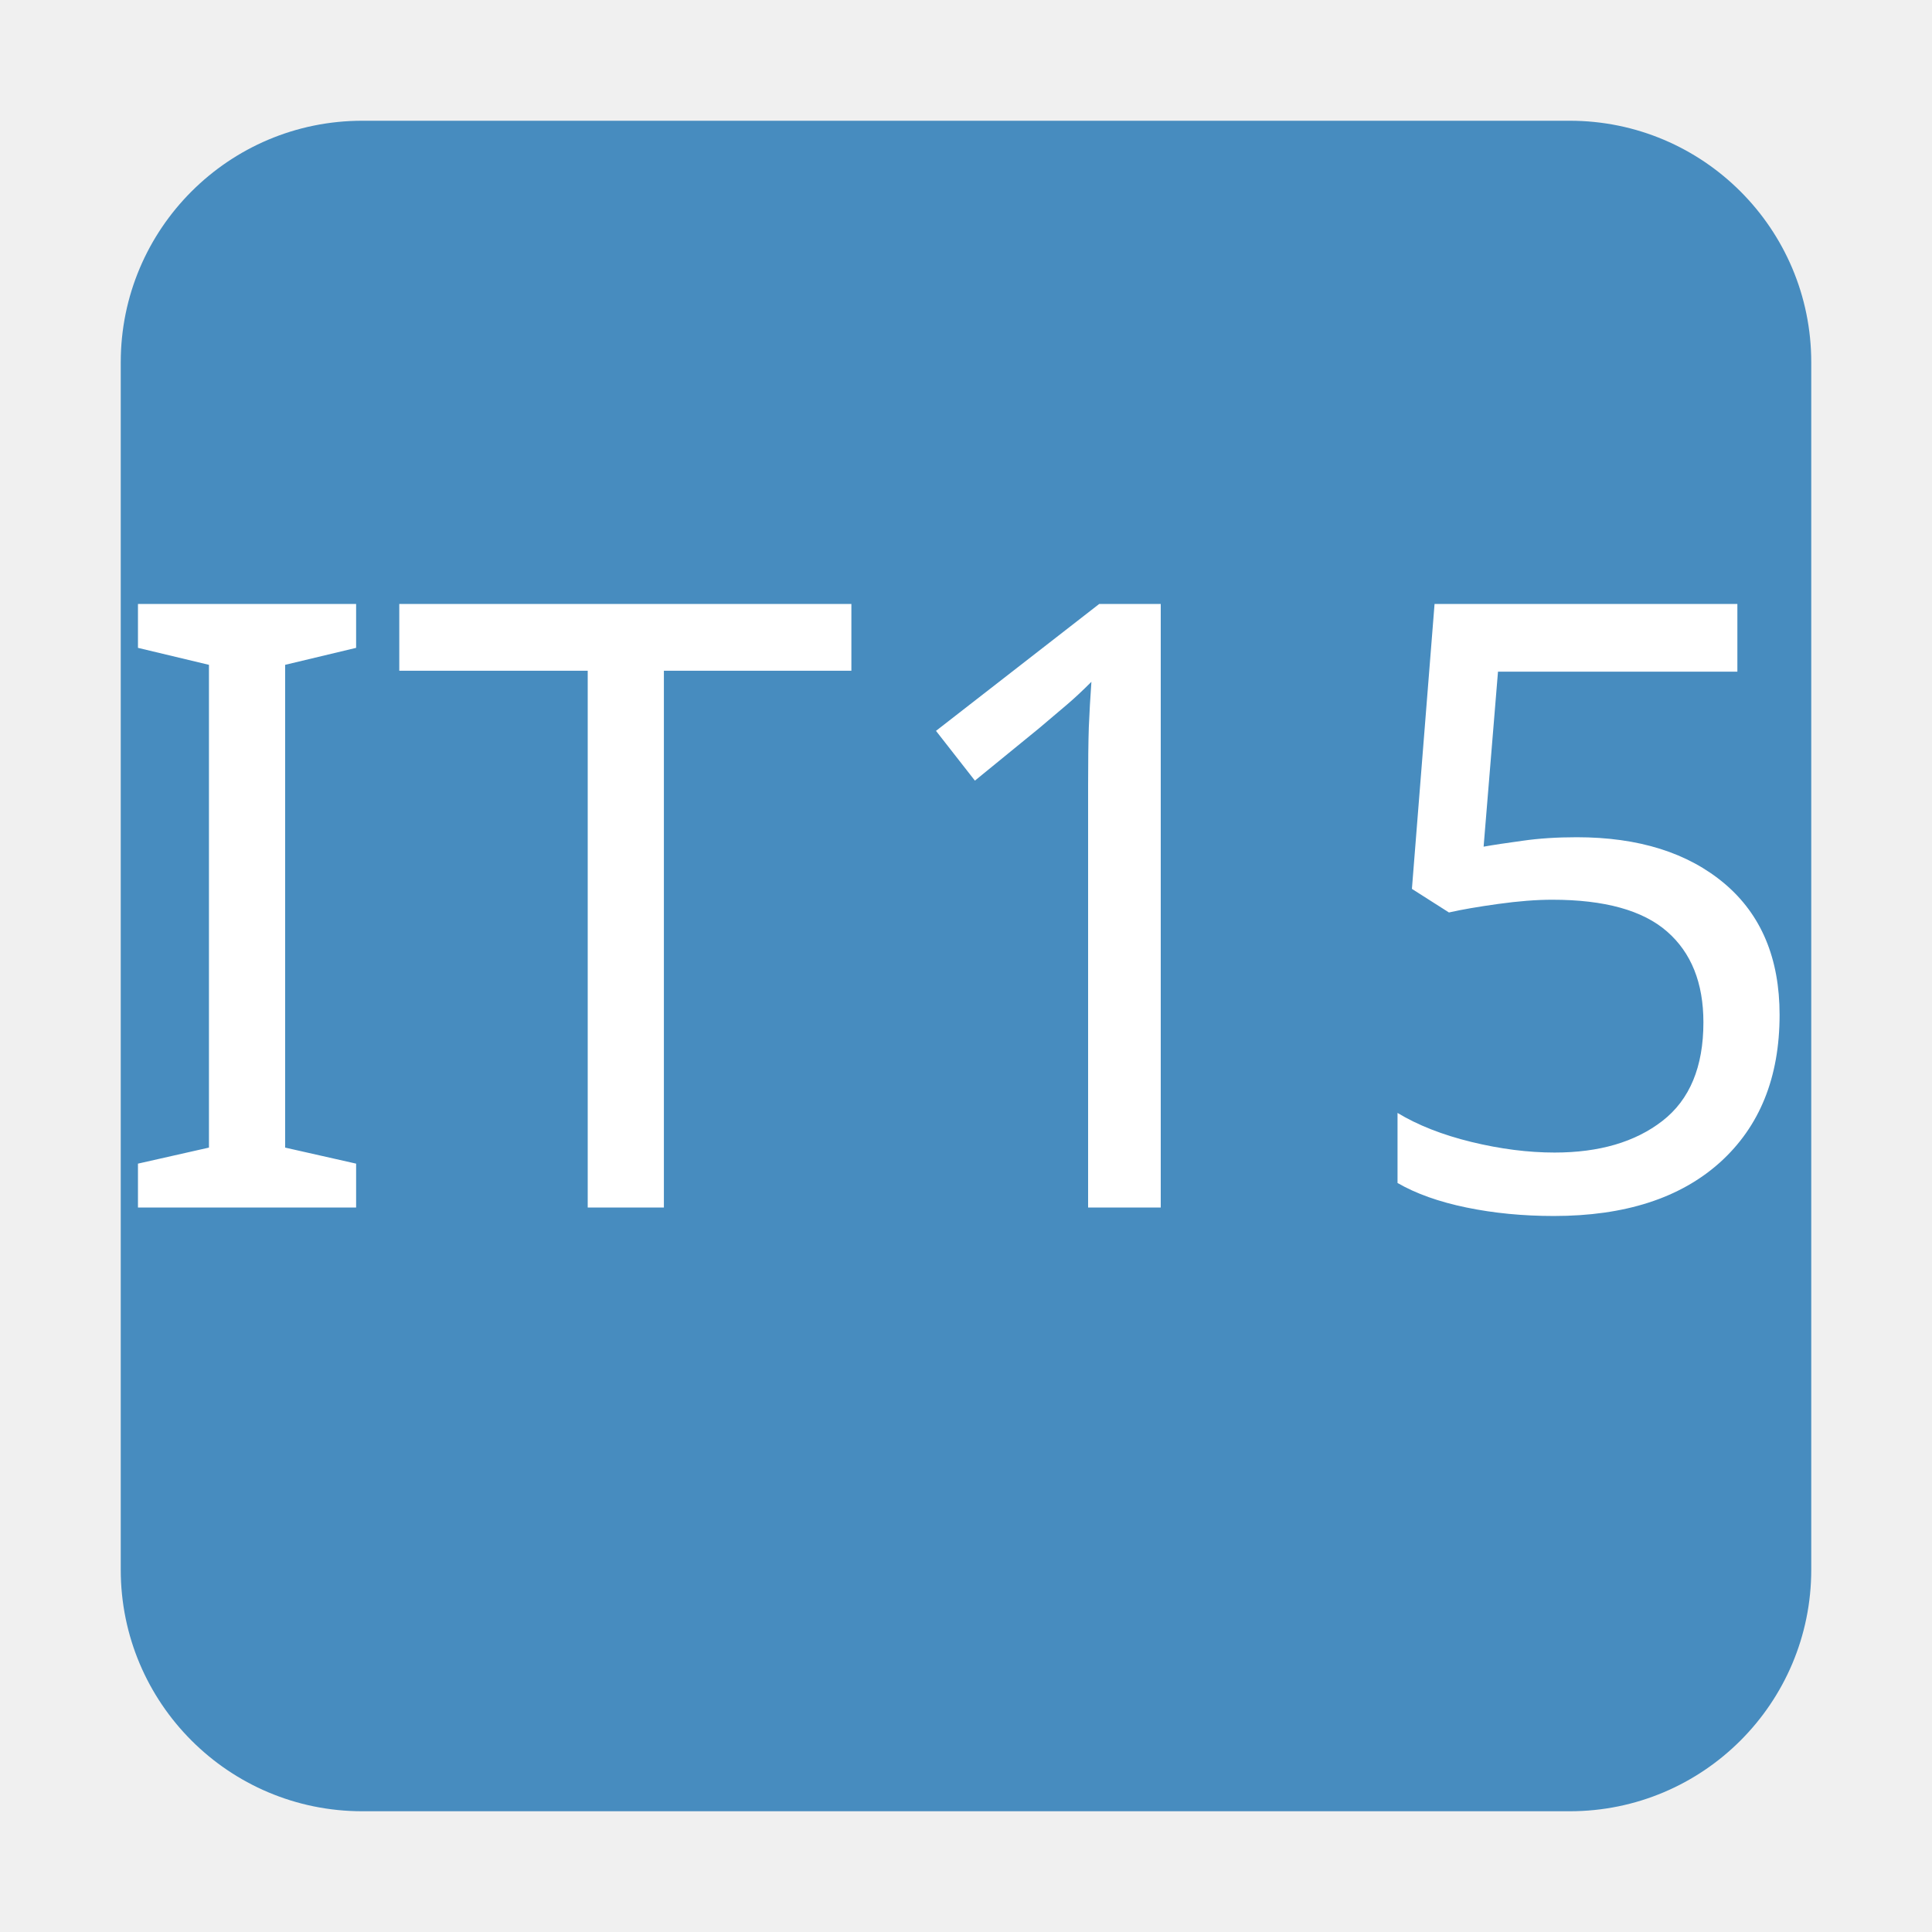
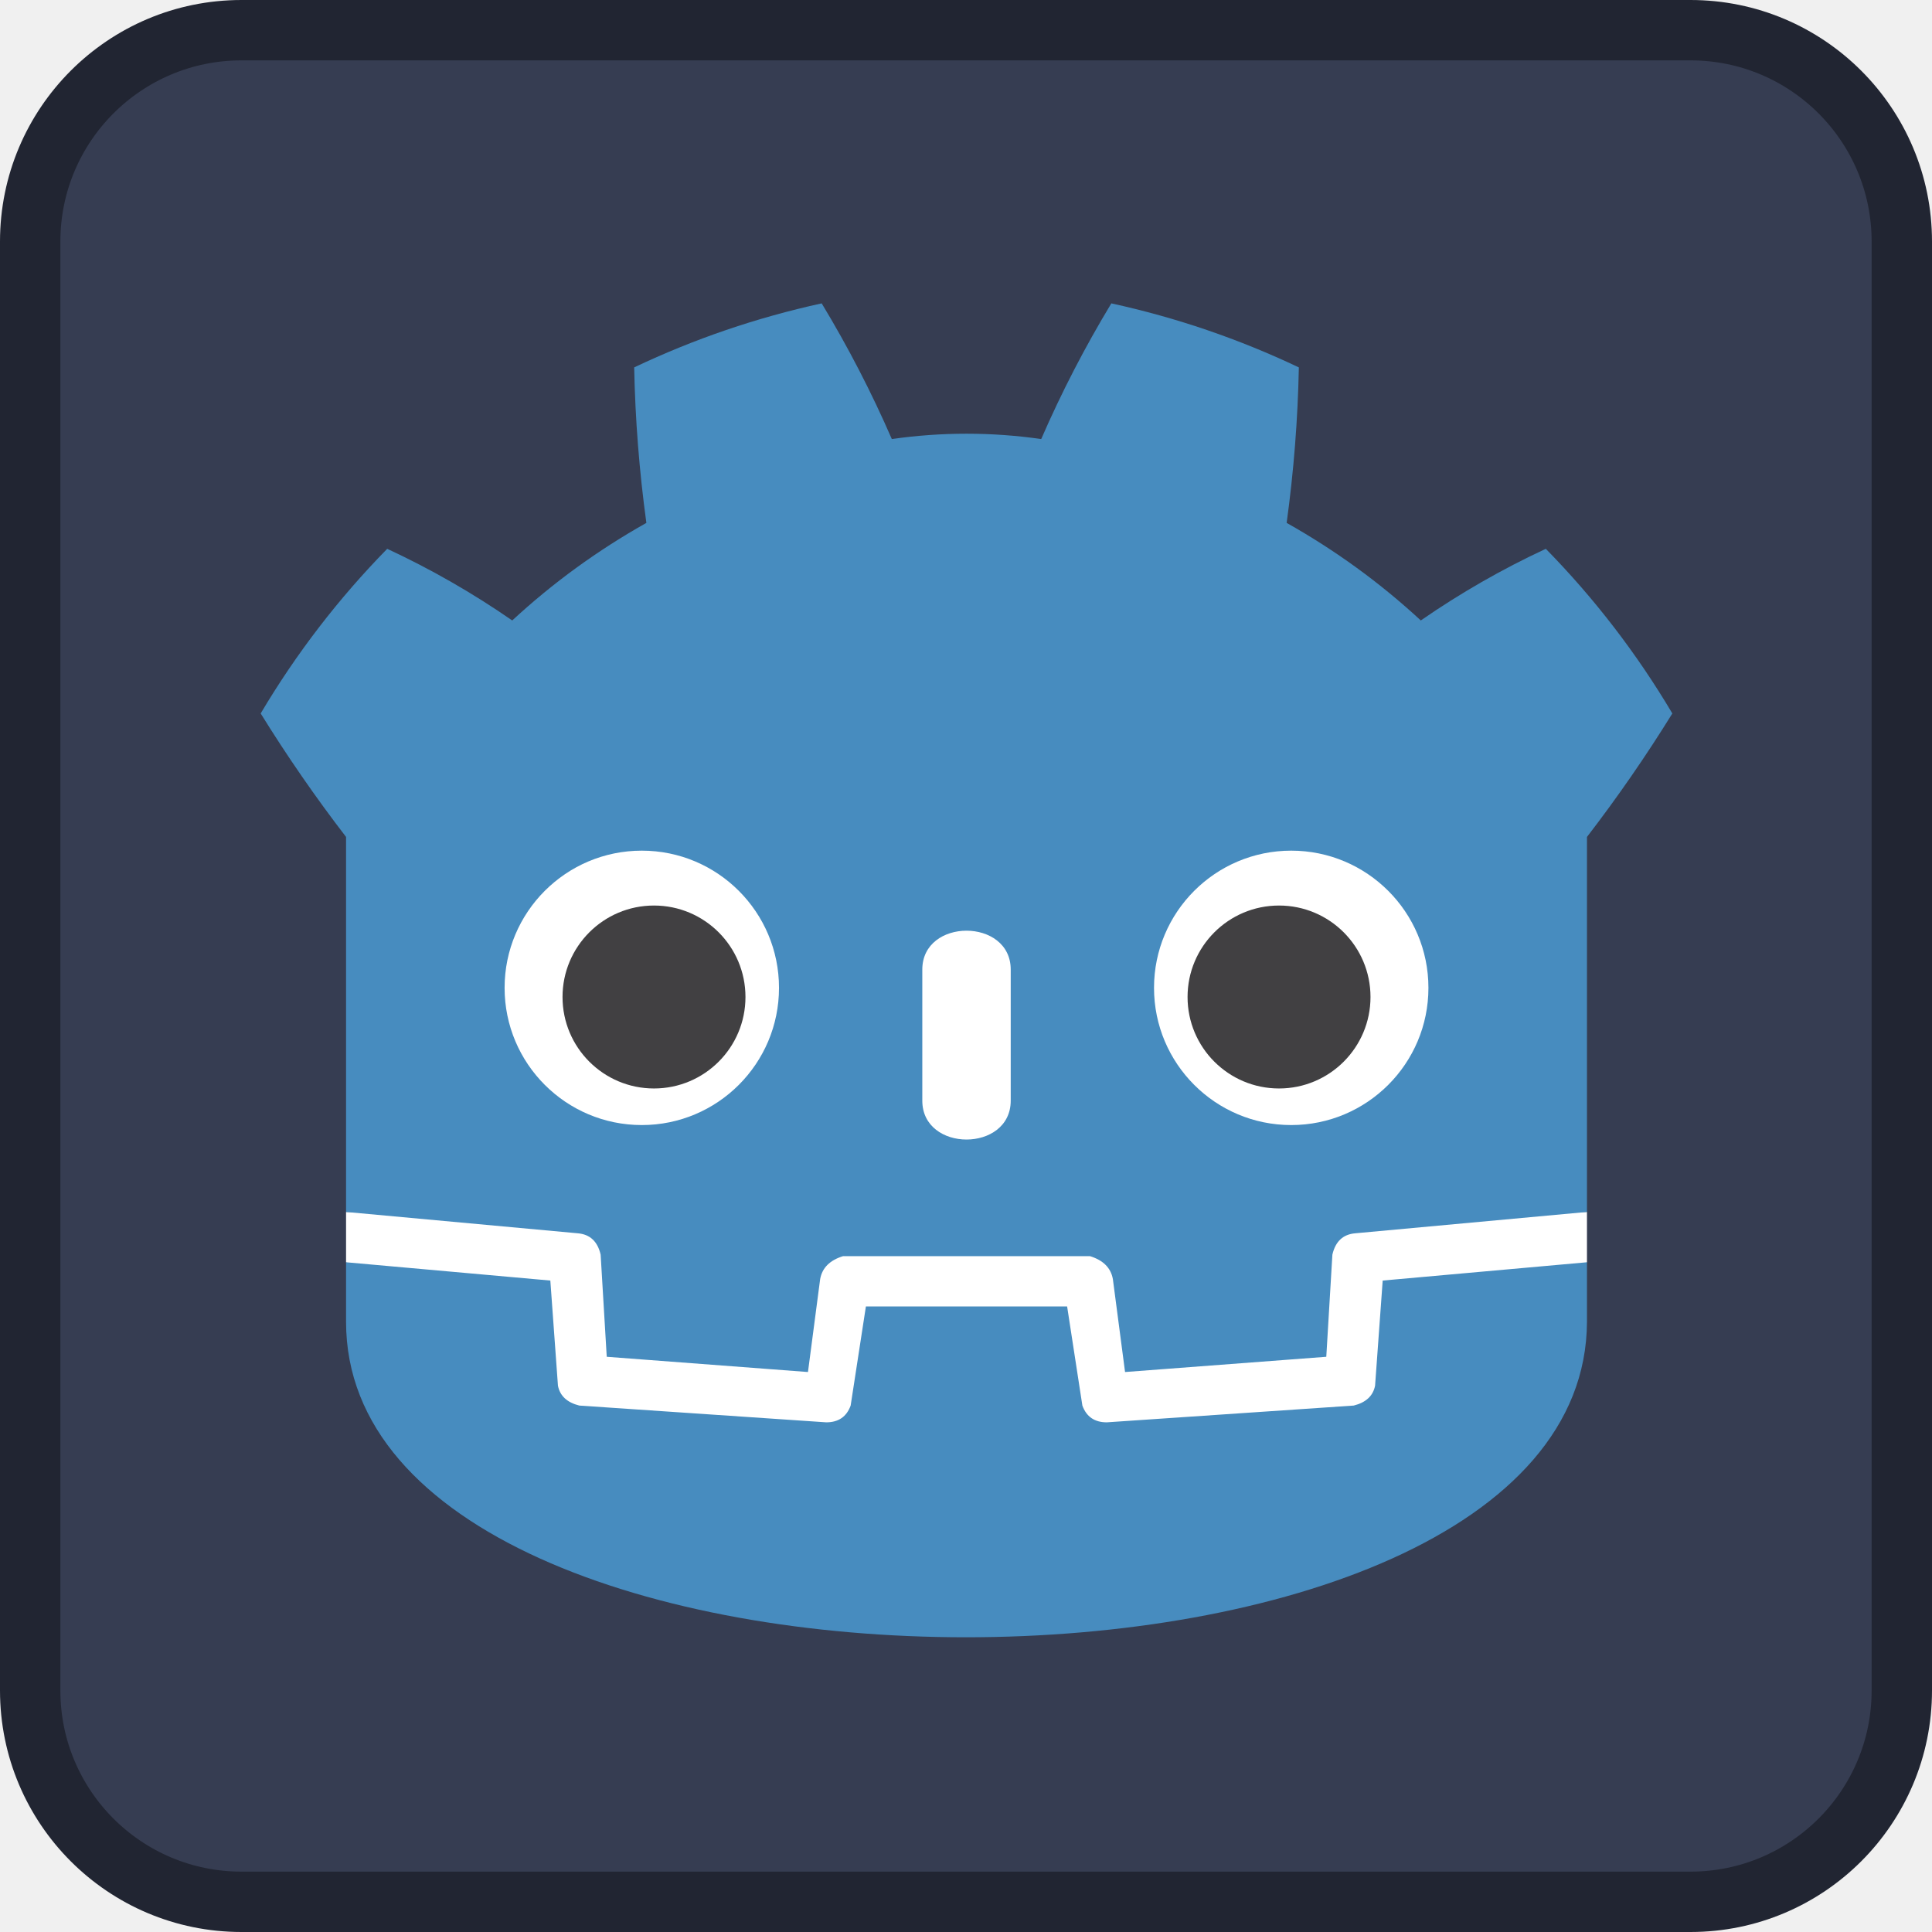
- <svg xmlns="http://www.w3.org/2000/svg" height="128" width="128">
-   <rect x="8" y="8" width="112" height="112" rx="16" fill="#478cbf" />
-   <text x="64" y="80" font-size="56" text-anchor="middle" fill="#ffffff" font-family="sans-serif">IT15</text>
+ <svg xmlns="http://www.w3.org/2000/svg" width="128" height="128">
+   <rect width="124" height="124" x="2" y="2" fill="#363d52" stroke="#212532" stroke-width="4" rx="14" />
+   <g fill="#fff" transform="translate(12.322 12.322)scale(.101)">
+     <path d="M105 673v33q407 354 814 0v-33z" />
+     <path fill="#478cbf" d="m105 673 152 14q12 1 15 14l4 67 132 10 8-61q2-11 15-15h162q13 4 15 15l8 61 132-10 4-67q3-13 15-14l152-14V427q30-39 56-81-35-59-83-108-43 20-82 47-40-37-88-64 7-51 8-102-59-28-123-42-26 43-46 89-49-7-98 0-20-46-46-89-64 14-123 42 1 51 8 102-48 27-88 64-39-27-82-47-48 49-83 108 26 42 56 81zm0 33v39c0 276 813 276 814 0v-39l-134 12-5 69q-2 10-14 13l-162 11q-12 0-16-11l-10-65H446l-10 65q-4 11-16 11l-162-11q-12-3-14-13l-5-69z" />
+     <path d="M483 600c0 34 58 34 58 0v-86c0-34-58-34-58 0z" />
+     <circle cx="725" cy="526" r="90" />
+     <circle cx="299" cy="526" r="90" />
+   </g>
+   <g fill="#414042" transform="translate(12.322 12.322)scale(.101)">
+     <circle cx="307" cy="532" r="60" />
+     <circle cx="717" cy="532" r="60" />
+   </g>
</svg>
